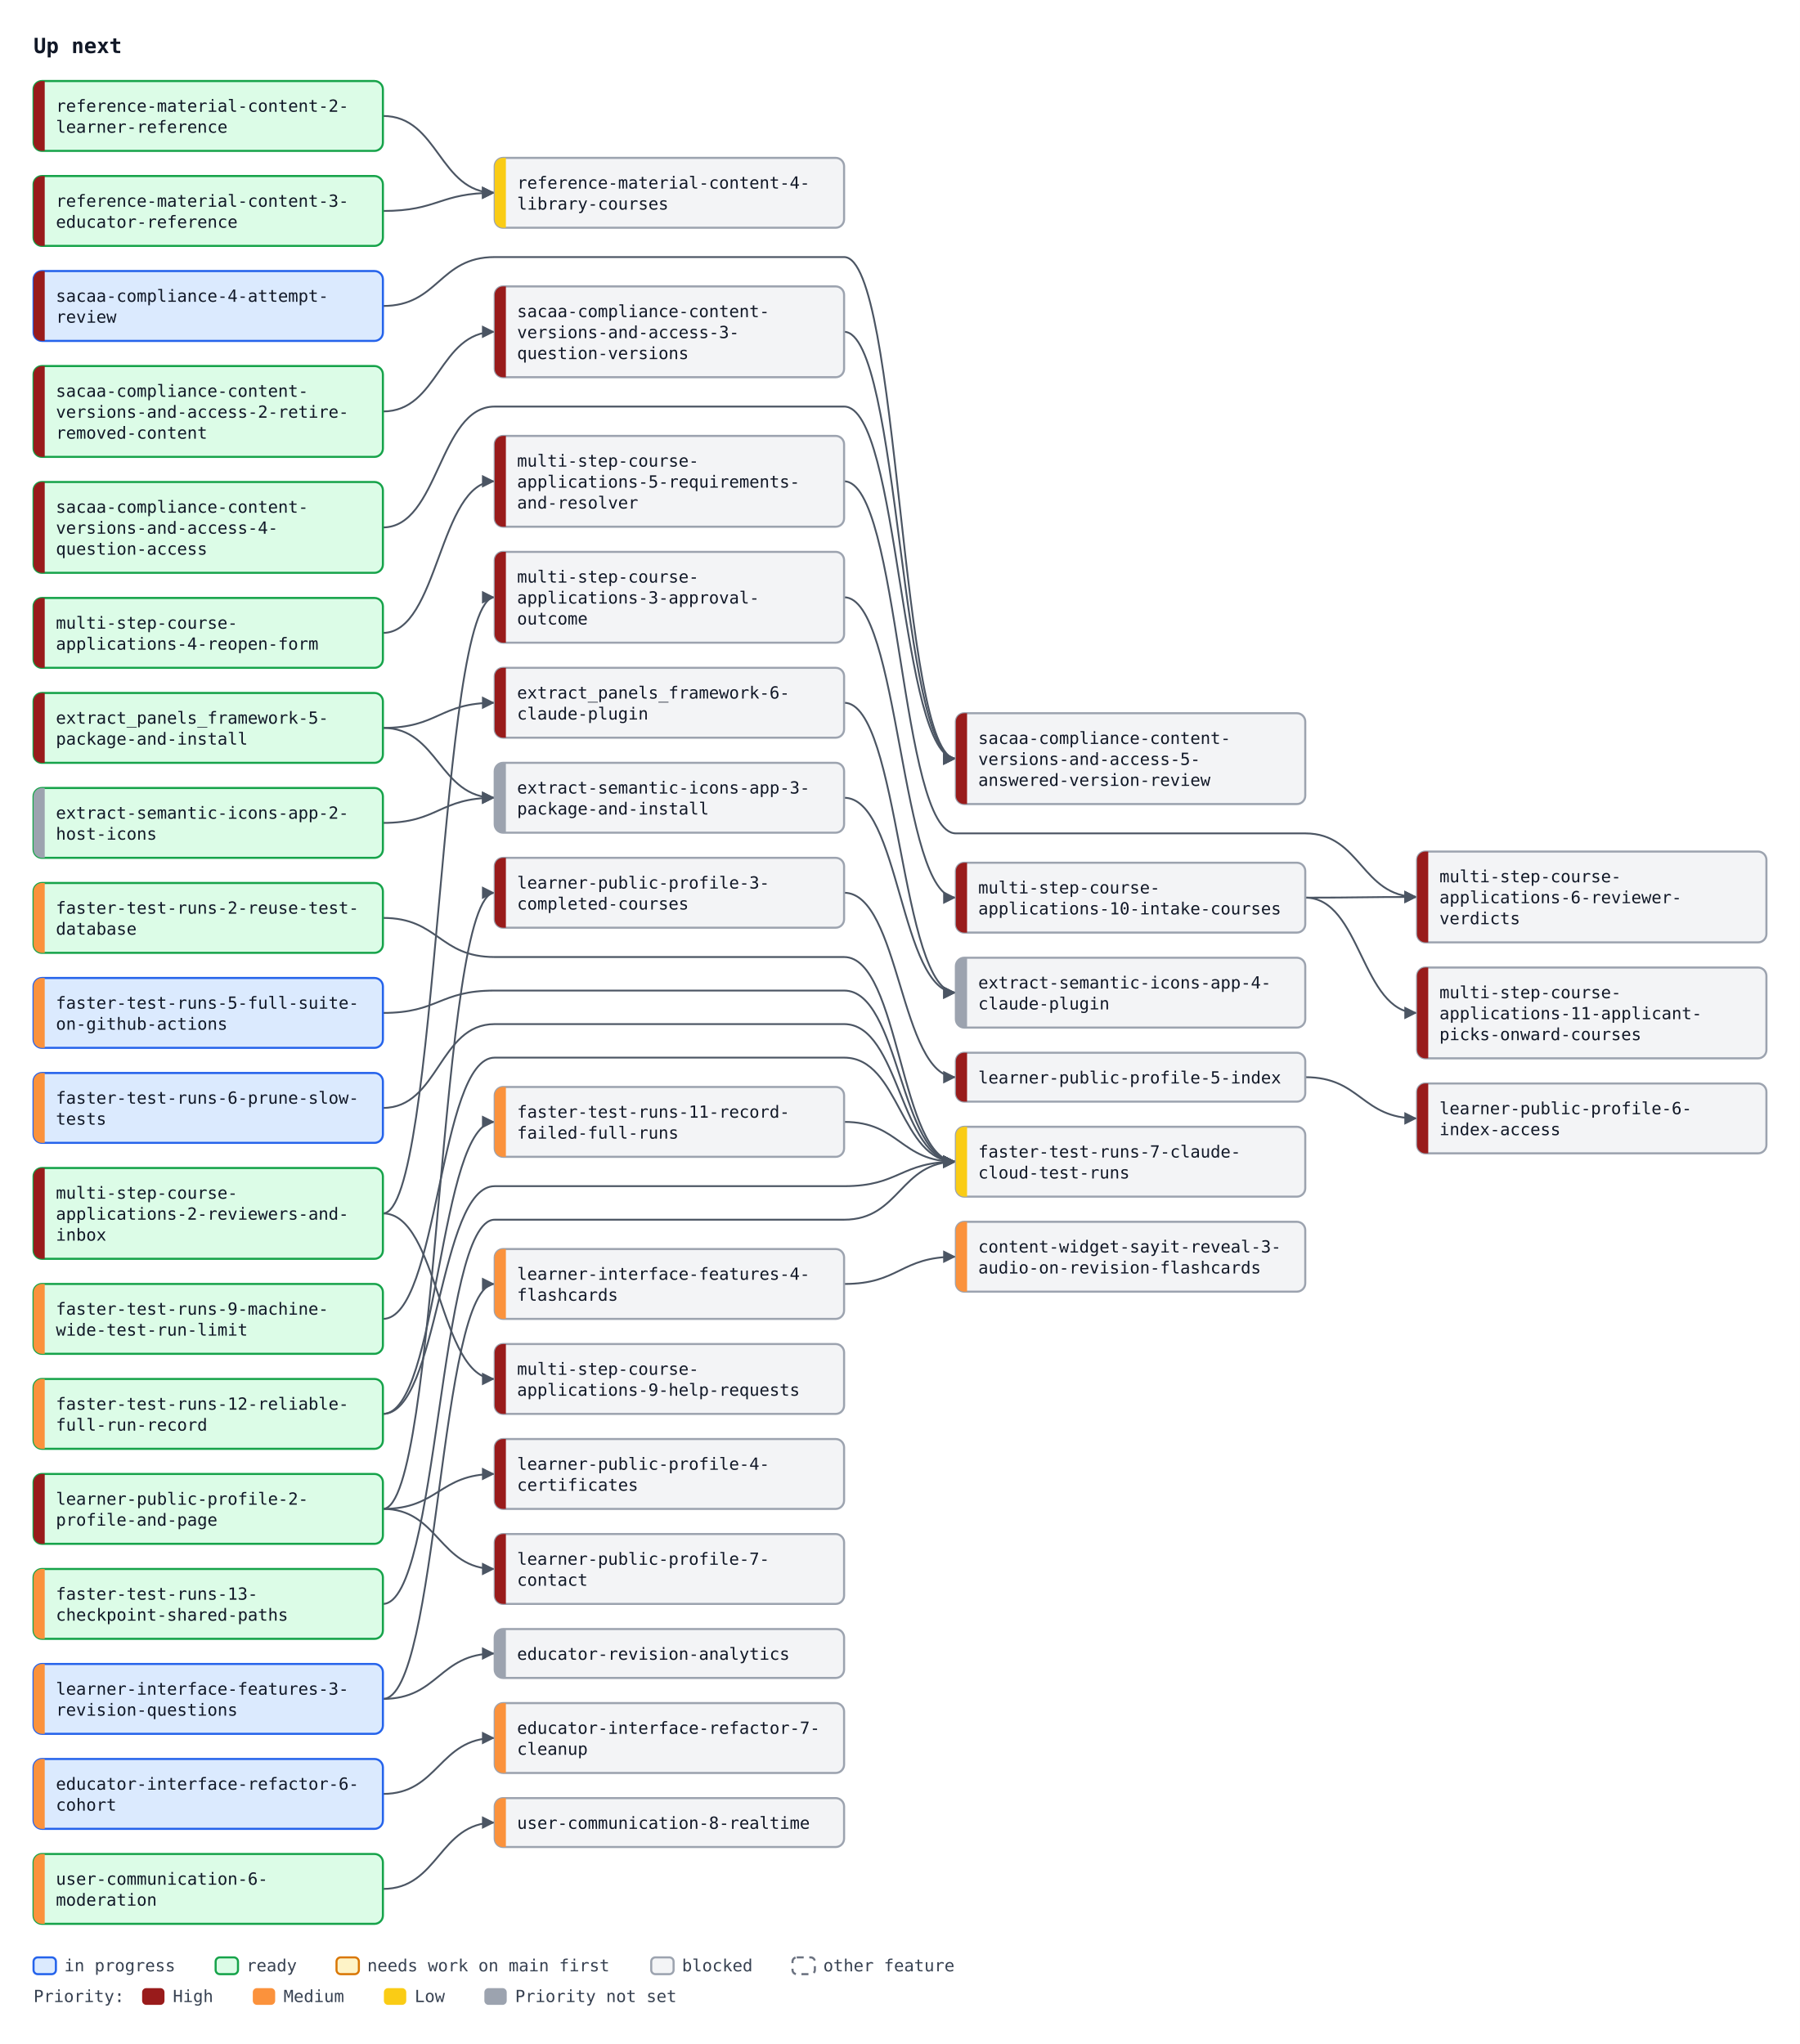
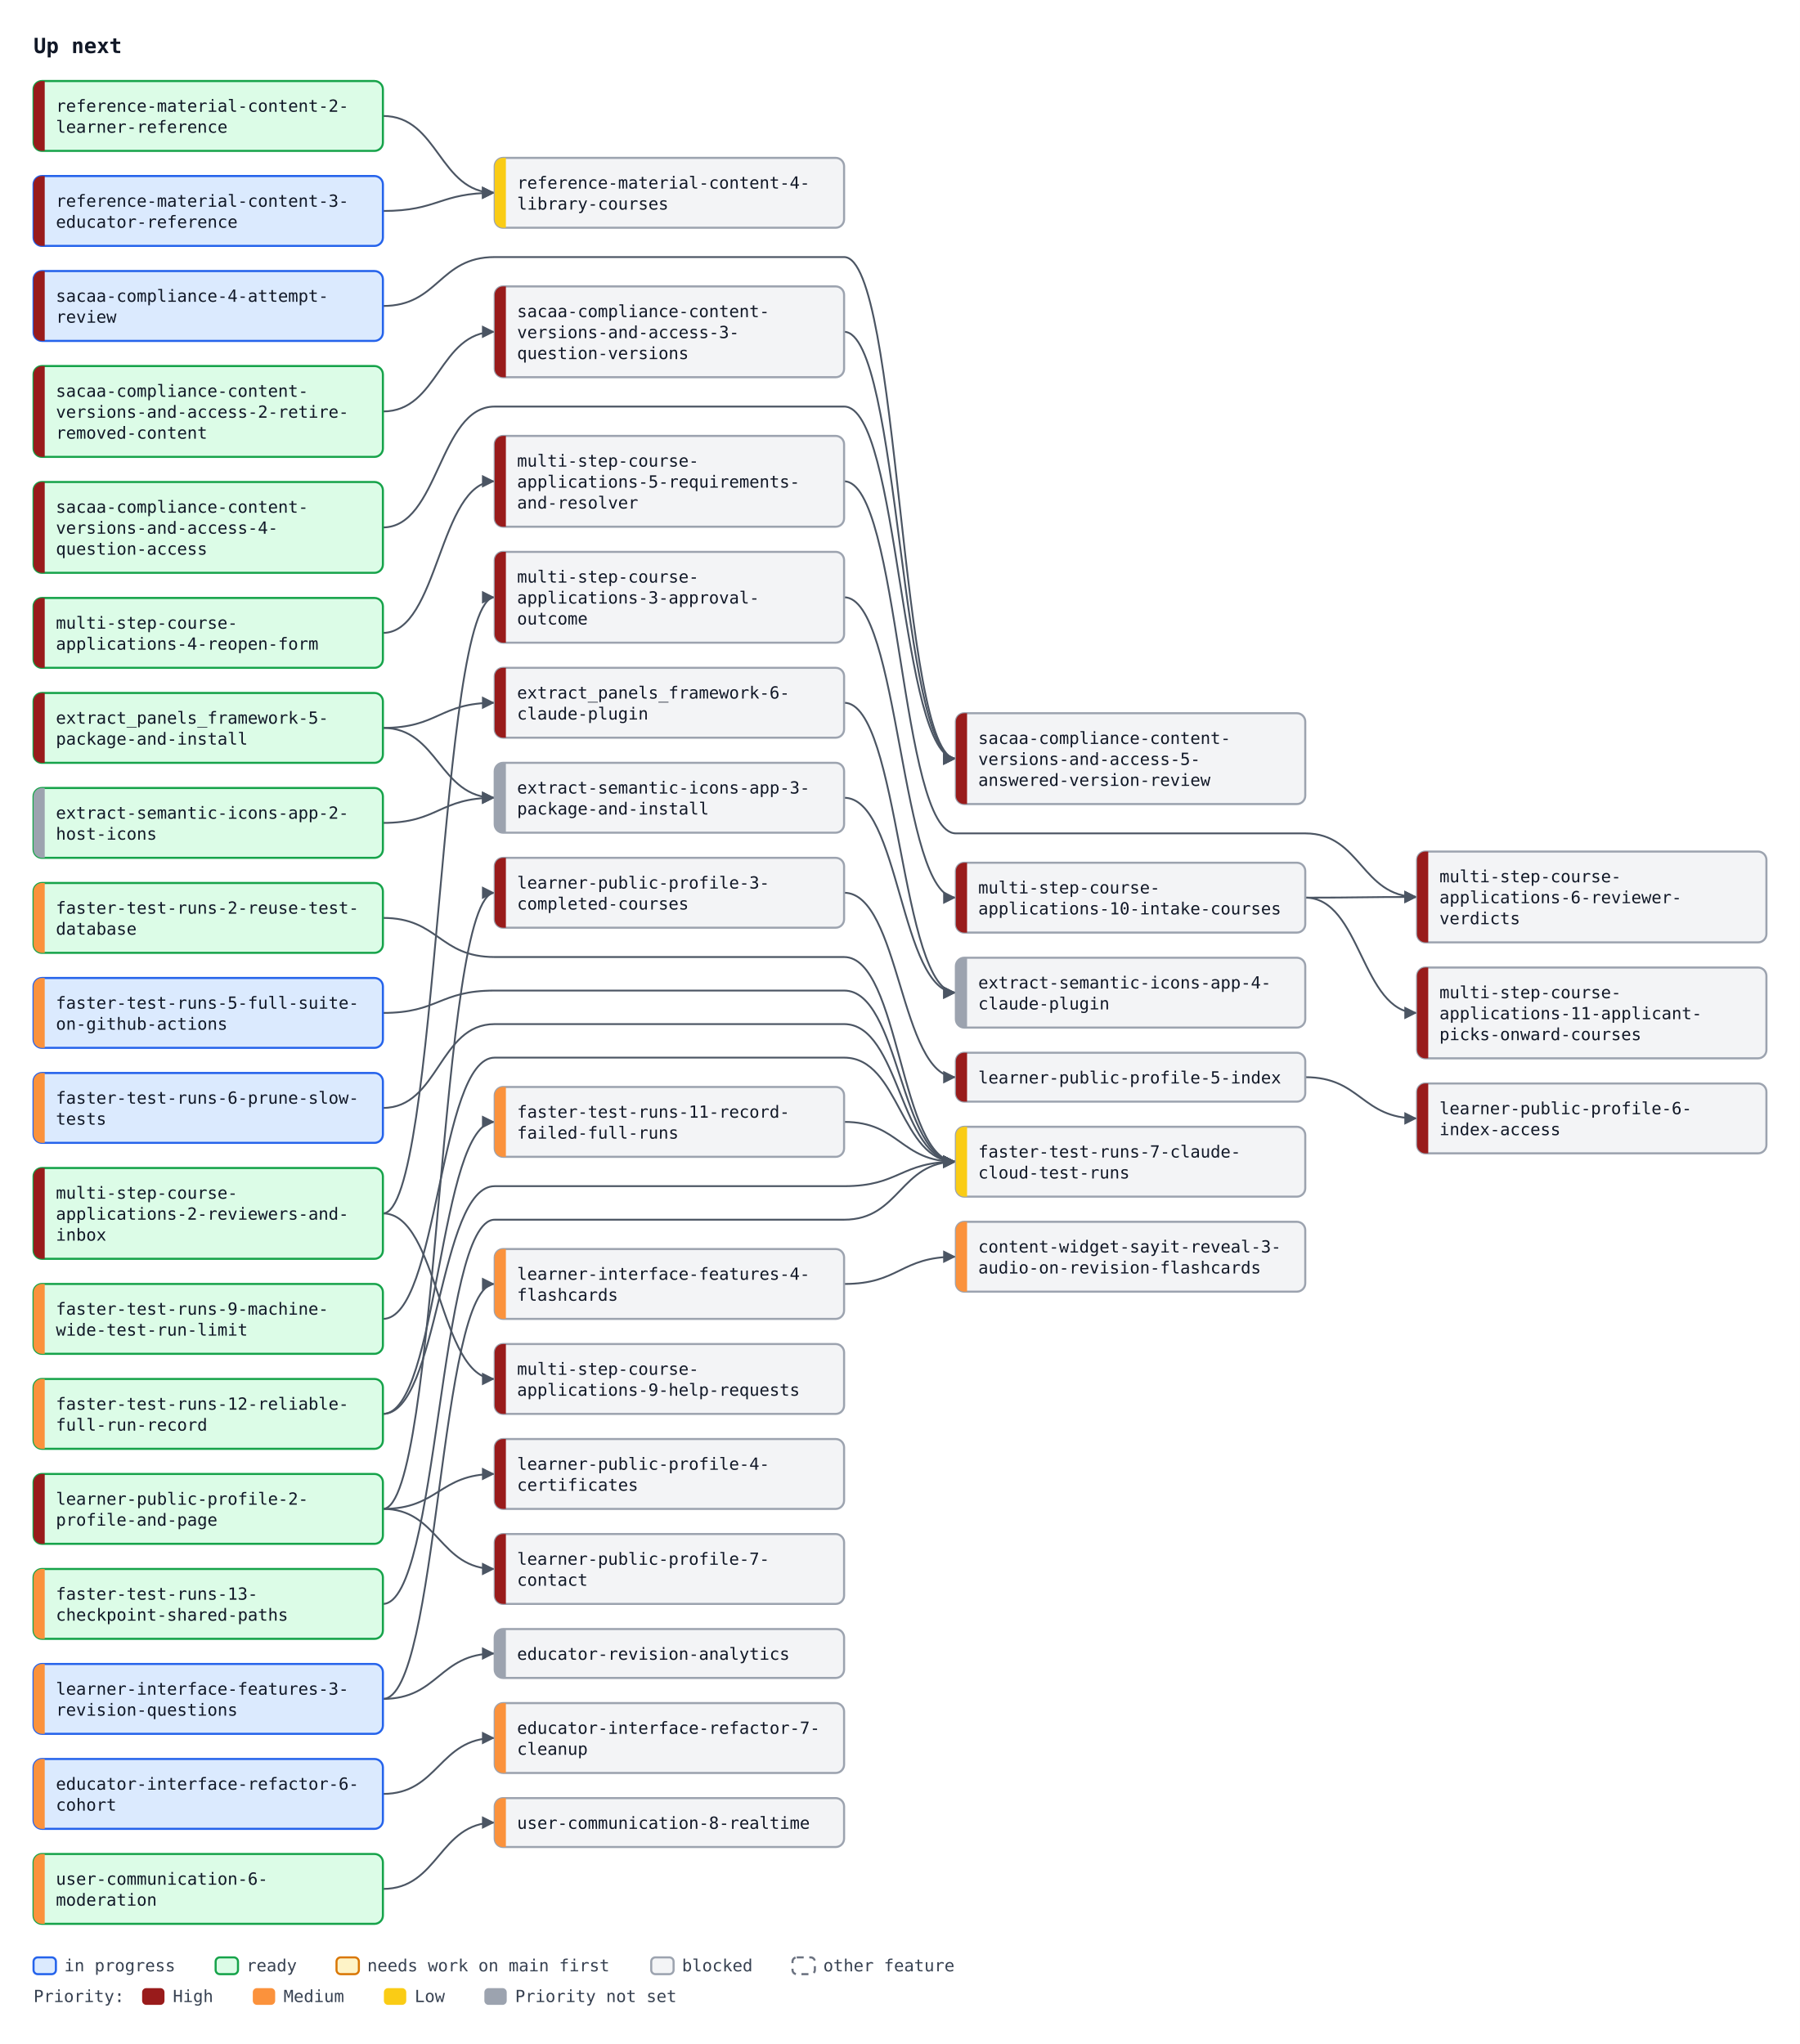
<svg xmlns="http://www.w3.org/2000/svg" width="1288" height="1463" viewBox="0 0 1288 1463" font-family="ui-monospace, SFMono-Regular, Menlo, Consolas, monospace" font-size="12">
  <defs>
    <marker id="arrow" viewBox="0 0 10 10" refX="10" refY="5" markerWidth="7" markerHeight="7" orient="auto-start-reverse">
      <path d="M0,0 L10,5 L0,10 z" fill="#4b5563" />
    </marker>
  </defs>
  <rect width="1288" height="1463" fill="#ffffff" />
  <text x="24" y="38" font-size="15" font-weight="bold" fill="#111827">Up next</text>
  <path d="M274.0,83.0 C314.0,83.0 314.0,138.0 354.0,138.0" fill="none" stroke="#4b5563" stroke-width="1.3" marker-end="url(#arrow)" />
  <path d="M274.0,151.0 C314.0,151.0 314.0,138.0 354.0,138.0" fill="none" stroke="#4b5563" stroke-width="1.3" marker-end="url(#arrow)" />
  <path d="M274.0,294.5 C314.0,294.5 314.0,237.5 354.0,237.5" fill="none" stroke="#4b5563" stroke-width="1.3" marker-end="url(#arrow)" />
  <path d="M274.0,219.0 C314.0,219.0 314.0,184.0 354.0,184.0 L604.0,184.0 C644.0,184.0 644.0,543.0 684.0,543.0" fill="none" stroke="#4b5563" stroke-width="1.3" marker-end="url(#arrow)" />
  <path d="M604.0,237.5 C644.0,237.5 644.0,543.0 684.0,543.0" fill="none" stroke="#4b5563" stroke-width="1.3" marker-end="url(#arrow)" />
  <path d="M274.0,377.5 C314.0,377.5 314.0,291.0 354.0,291.0 L604.0,291.0 C644.0,291.0 644.0,543.0 684.0,543.0" fill="none" stroke="#4b5563" stroke-width="1.3" marker-end="url(#arrow)" />
  <path d="M274.0,521.0 C314.0,521.0 314.0,503.0 354.0,503.0" fill="none" stroke="#4b5563" stroke-width="1.3" marker-end="url(#arrow)" />
  <path d="M274.0,1080.0 C314.0,1080.0 314.0,639.0 354.0,639.0" fill="none" stroke="#4b5563" stroke-width="1.3" marker-end="url(#arrow)" />
  <path d="M274.0,1080.0 C314.0,1080.0 314.0,1055.0 354.0,1055.0" fill="none" stroke="#4b5563" stroke-width="1.3" marker-end="url(#arrow)" />
  <path d="M604.0,639.0 C644.0,639.0 644.0,771.0 684.0,771.0" fill="none" stroke="#4b5563" stroke-width="1.3" marker-end="url(#arrow)" />
  <path d="M934.0,771.0 C974.0,771.0 974.0,800.5 1014.0,800.5" fill="none" stroke="#4b5563" stroke-width="1.3" marker-end="url(#arrow)" />
  <path d="M274.0,1080.0 C314.0,1080.0 314.0,1123.0 354.0,1123.0" fill="none" stroke="#4b5563" stroke-width="1.3" marker-end="url(#arrow)" />
  <path d="M274.0,868.5 C314.0,868.5 314.0,427.5 354.0,427.5" fill="none" stroke="#4b5563" stroke-width="1.3" marker-end="url(#arrow)" />
  <path d="M274.0,453.0 C314.0,453.0 314.0,344.5 354.0,344.5" fill="none" stroke="#4b5563" stroke-width="1.3" marker-end="url(#arrow)" />
  <path d="M604.0,344.5 C644.0,344.5 644.0,596.5 684.0,596.5 L934.0,596.5 C974.0,596.5 974.0,642.0 1014.0,642.0" fill="none" stroke="#4b5563" stroke-width="1.3" marker-end="url(#arrow)" />
  <path d="M934.0,642.5 C974.0,642.5 974.0,642.0 1014.0,642.0" fill="none" stroke="#4b5563" stroke-width="1.3" marker-end="url(#arrow)" />
  <path d="M274.0,868.5 C314.0,868.5 314.0,987.0 354.0,987.0" fill="none" stroke="#4b5563" stroke-width="1.3" marker-end="url(#arrow)" />
  <path d="M604.0,427.5 C644.0,427.5 644.0,642.5 684.0,642.5" fill="none" stroke="#4b5563" stroke-width="1.3" marker-end="url(#arrow)" />
  <path d="M934.0,642.5 C974.0,642.5 974.0,725.0 1014.0,725.0" fill="none" stroke="#4b5563" stroke-width="1.3" marker-end="url(#arrow)" />
  <path d="M274.0,657.0 C314.0,657.0 314.0,685.0 354.0,685.0 L604.0,685.0 C644.0,685.0 644.0,831.5 684.0,831.5" fill="none" stroke="#4b5563" stroke-width="1.3" marker-end="url(#arrow)" />
  <path d="M274.0,725.0 C314.0,725.0 314.0,709.0 354.0,709.0 L604.0,709.0 C644.0,709.0 644.0,831.5 684.0,831.5" fill="none" stroke="#4b5563" stroke-width="1.3" marker-end="url(#arrow)" />
  <path d="M274.0,793.0 C314.0,793.0 314.0,733.0 354.0,733.0 L604.0,733.0 C644.0,733.0 644.0,831.5 684.0,831.5" fill="none" stroke="#4b5563" stroke-width="1.3" marker-end="url(#arrow)" />
  <path d="M274.0,944.0 C314.0,944.0 314.0,757.0 354.0,757.0 L604.0,757.0 C644.0,757.0 644.0,831.5 684.0,831.5" fill="none" stroke="#4b5563" stroke-width="1.3" marker-end="url(#arrow)" />
  <path d="M604.0,803.0 C644.0,803.0 644.0,831.5 684.0,831.5" fill="none" stroke="#4b5563" stroke-width="1.3" marker-end="url(#arrow)" />
  <path d="M274.0,1012.0 C314.0,1012.0 314.0,849.0 354.0,849.0 L604.0,849.0 C644.0,849.0 644.0,831.5 684.0,831.5" fill="none" stroke="#4b5563" stroke-width="1.3" marker-end="url(#arrow)" />
  <path d="M274.0,1148.0 C314.0,1148.0 314.0,873.0 354.0,873.0 L604.0,873.0 C644.0,873.0 644.0,831.5 684.0,831.5" fill="none" stroke="#4b5563" stroke-width="1.3" marker-end="url(#arrow)" />
  <path d="M274.0,1012.0 C314.0,1012.0 314.0,803.0 354.0,803.0" fill="none" stroke="#4b5563" stroke-width="1.3" marker-end="url(#arrow)" />
  <path d="M274.0,1284.0 C314.0,1284.0 314.0,1244.0 354.0,1244.0" fill="none" stroke="#4b5563" stroke-width="1.3" marker-end="url(#arrow)" />
  <path d="M274.0,1216.0 C314.0,1216.0 314.0,919.0 354.0,919.0" fill="none" stroke="#4b5563" stroke-width="1.3" marker-end="url(#arrow)" />
  <path d="M274.0,1216.0 C314.0,1216.0 314.0,1183.5 354.0,1183.5" fill="none" stroke="#4b5563" stroke-width="1.3" marker-end="url(#arrow)" />
  <path d="M604.0,919.0 C644.0,919.0 644.0,899.5 684.0,899.5" fill="none" stroke="#4b5563" stroke-width="1.3" marker-end="url(#arrow)" />
  <path d="M274.0,1352.0 C314.0,1352.0 314.0,1304.5 354.0,1304.5" fill="none" stroke="#4b5563" stroke-width="1.3" marker-end="url(#arrow)" />
  <path d="M274.0,589.0 C314.0,589.0 314.0,571.0 354.0,571.0" fill="none" stroke="#4b5563" stroke-width="1.3" marker-end="url(#arrow)" />
  <path d="M274.0,521.0 C314.0,521.0 314.0,571.0 354.0,571.0" fill="none" stroke="#4b5563" stroke-width="1.3" marker-end="url(#arrow)" />
  <path d="M604.0,571.0 C644.0,571.0 644.0,710.5 684.0,710.5" fill="none" stroke="#4b5563" stroke-width="1.3" marker-end="url(#arrow)" />
  <path d="M604.0,503.0 C644.0,503.0 644.0,710.5 684.0,710.5" fill="none" stroke="#4b5563" stroke-width="1.3" marker-end="url(#arrow)" />
  <rect x="24.0" y="58.0" width="250" height="50" rx="6" fill="#dcfce7" stroke="#16a34a" stroke-width="1.5" />
  <path d="M32.0,58.0 H30.0 A6,6 0 0 0 24.0,64.0 V102.0 A6,6 0 0 0 30.0,108.0 H32.0 Z" fill="#991b1b" />
  <text x="40.0" y="80.0" fill="#111827">reference-material-content-2-</text>
  <text x="40.0" y="95.0" fill="#111827">learner-reference</text>
-   <rect x="24.0" y="126.0" width="250" height="50" rx="6" fill="#dcfce7" stroke="#16a34a" stroke-width="1.5" />
+   <rect x="24.0" y="126.0" width="250" height="50" rx="6" fill="#dbeafe" stroke="#2563eb" stroke-width="1.5" />
  <path d="M32.0,126.0 H30.0 A6,6 0 0 0 24.0,132.0 V170.0 A6,6 0 0 0 30.0,176.0 H32.0 Z" fill="#991b1b" />
  <text x="40.0" y="148.0" fill="#111827">reference-material-content-3-</text>
  <text x="40.0" y="163.0" fill="#111827">educator-reference</text>
  <rect x="354.0" y="113.0" width="250" height="50" rx="6" fill="#f3f4f6" stroke="#9ca3af" stroke-width="1.5" />
  <path d="M362.0,113.0 H360.0 A6,6 0 0 0 354.0,119.0 V157.0 A6,6 0 0 0 360.0,163.0 H362.0 Z" fill="#facc15" />
  <text x="370.0" y="135.0" fill="#111827">reference-material-content-4-</text>
  <text x="370.0" y="150.0" fill="#111827">library-courses</text>
  <rect x="24.0" y="194.0" width="250" height="50" rx="6" fill="#dbeafe" stroke="#2563eb" stroke-width="1.5" />
  <path d="M32.0,194.0 H30.0 A6,6 0 0 0 24.0,200.0 V238.0 A6,6 0 0 0 30.0,244.0 H32.0 Z" fill="#991b1b" />
  <text x="40.0" y="216.0" fill="#111827">sacaa-compliance-4-attempt-</text>
  <text x="40.0" y="231.0" fill="#111827">review</text>
  <rect x="24.0" y="262.0" width="250" height="65" rx="6" fill="#dcfce7" stroke="#16a34a" stroke-width="1.5" />
  <path d="M32.0,262.0 H30.0 A6,6 0 0 0 24.0,268.0 V321.0 A6,6 0 0 0 30.0,327.0 H32.0 Z" fill="#991b1b" />
  <text x="40.0" y="284.0" fill="#111827">sacaa-compliance-content-</text>
  <text x="40.0" y="299.0" fill="#111827">versions-and-access-2-retire-</text>
  <text x="40.0" y="314.0" fill="#111827">removed-content</text>
  <rect x="354.0" y="205.0" width="250" height="65" rx="6" fill="#f3f4f6" stroke="#9ca3af" stroke-width="1.5" />
  <path d="M362.0,205.0 H360.0 A6,6 0 0 0 354.0,211.0 V264.0 A6,6 0 0 0 360.0,270.0 H362.0 Z" fill="#991b1b" />
  <text x="370.0" y="227.0" fill="#111827">sacaa-compliance-content-</text>
  <text x="370.0" y="242.0" fill="#111827">versions-and-access-3-</text>
  <text x="370.0" y="257.0" fill="#111827">question-versions</text>
  <rect x="24.0" y="345.0" width="250" height="65" rx="6" fill="#dcfce7" stroke="#16a34a" stroke-width="1.5" />
  <path d="M32.0,345.0 H30.0 A6,6 0 0 0 24.0,351.0 V404.0 A6,6 0 0 0 30.0,410.0 H32.0 Z" fill="#991b1b" />
  <text x="40.0" y="367.0" fill="#111827">sacaa-compliance-content-</text>
  <text x="40.0" y="382.0" fill="#111827">versions-and-access-4-</text>
  <text x="40.0" y="397.0" fill="#111827">question-access</text>
  <rect x="684.0" y="510.5" width="250" height="65" rx="6" fill="#f3f4f6" stroke="#9ca3af" stroke-width="1.5" />
  <path d="M692.0,510.5 H690.0 A6,6 0 0 0 684.0,516.5 V569.5 A6,6 0 0 0 690.0,575.5 H692.0 Z" fill="#991b1b" />
  <text x="700.0" y="532.5" fill="#111827">sacaa-compliance-content-</text>
  <text x="700.0" y="547.5" fill="#111827">versions-and-access-5-</text>
  <text x="700.0" y="562.5" fill="#111827">answered-version-review</text>
  <rect x="24.0" y="496.0" width="250" height="50" rx="6" fill="#dcfce7" stroke="#16a34a" stroke-width="1.5" />
  <path d="M32.0,496.0 H30.0 A6,6 0 0 0 24.0,502.0 V540.0 A6,6 0 0 0 30.0,546.0 H32.0 Z" fill="#991b1b" />
  <text x="40.0" y="518.0" fill="#111827">extract_panels_framework-5-</text>
  <text x="40.0" y="533.0" fill="#111827">package-and-install</text>
  <rect x="354.0" y="478.0" width="250" height="50" rx="6" fill="#f3f4f6" stroke="#9ca3af" stroke-width="1.5" />
  <path d="M362.0,478.0 H360.0 A6,6 0 0 0 354.0,484.0 V522.0 A6,6 0 0 0 360.0,528.0 H362.0 Z" fill="#991b1b" />
  <text x="370.0" y="500.0" fill="#111827">extract_panels_framework-6-</text>
  <text x="370.0" y="515.0" fill="#111827">claude-plugin</text>
  <rect x="24.0" y="1055.0" width="250" height="50" rx="6" fill="#dcfce7" stroke="#16a34a" stroke-width="1.5" />
  <path d="M32.0,1055.0 H30.0 A6,6 0 0 0 24.0,1061.0 V1099.0 A6,6 0 0 0 30.0,1105.0 H32.0 Z" fill="#991b1b" />
  <text x="40.0" y="1077.0" fill="#111827">learner-public-profile-2-</text>
  <text x="40.0" y="1092.0" fill="#111827">profile-and-page</text>
  <rect x="354.0" y="614.0" width="250" height="50" rx="6" fill="#f3f4f6" stroke="#9ca3af" stroke-width="1.5" />
  <path d="M362.0,614.0 H360.0 A6,6 0 0 0 354.0,620.0 V658.0 A6,6 0 0 0 360.0,664.0 H362.0 Z" fill="#991b1b" />
  <text x="370.0" y="636.0" fill="#111827">learner-public-profile-3-</text>
  <text x="370.0" y="651.0" fill="#111827">completed-courses</text>
  <rect x="354.0" y="1030.0" width="250" height="50" rx="6" fill="#f3f4f6" stroke="#9ca3af" stroke-width="1.5" />
  <path d="M362.0,1030.0 H360.0 A6,6 0 0 0 354.0,1036.0 V1074.0 A6,6 0 0 0 360.0,1080.0 H362.0 Z" fill="#991b1b" />
  <text x="370.0" y="1052.0" fill="#111827">learner-public-profile-4-</text>
  <text x="370.0" y="1067.0" fill="#111827">certificates</text>
  <rect x="684.0" y="753.5" width="250" height="35" rx="6" fill="#f3f4f6" stroke="#9ca3af" stroke-width="1.5" />
  <path d="M692.0,753.5 H690.0 A6,6 0 0 0 684.0,759.5 V782.5 A6,6 0 0 0 690.0,788.5 H692.0 Z" fill="#991b1b" />
  <text x="700.0" y="775.5" fill="#111827">learner-public-profile-5-index</text>
  <rect x="1014.0" y="775.5" width="250" height="50" rx="6" fill="#f3f4f6" stroke="#9ca3af" stroke-width="1.5" />
  <path d="M1022.0,775.5 H1020.0 A6,6 0 0 0 1014.0,781.5 V819.5 A6,6 0 0 0 1020.0,825.5 H1022.0 Z" fill="#991b1b" />
  <text x="1030.0" y="797.5" fill="#111827">learner-public-profile-6-</text>
  <text x="1030.0" y="812.5" fill="#111827">index-access</text>
  <rect x="354.0" y="1098.0" width="250" height="50" rx="6" fill="#f3f4f6" stroke="#9ca3af" stroke-width="1.5" />
  <path d="M362.0,1098.0 H360.0 A6,6 0 0 0 354.0,1104.0 V1142.0 A6,6 0 0 0 360.0,1148.0 H362.0 Z" fill="#991b1b" />
  <text x="370.0" y="1120.0" fill="#111827">learner-public-profile-7-</text>
  <text x="370.0" y="1135.0" fill="#111827">contact</text>
  <rect x="24.0" y="836.0" width="250" height="65" rx="6" fill="#dcfce7" stroke="#16a34a" stroke-width="1.5" />
  <path d="M32.0,836.0 H30.0 A6,6 0 0 0 24.0,842.0 V895.0 A6,6 0 0 0 30.0,901.0 H32.0 Z" fill="#991b1b" />
  <text x="40.0" y="858.0" fill="#111827">multi-step-course-</text>
  <text x="40.0" y="873.0" fill="#111827">applications-2-reviewers-and-</text>
  <text x="40.0" y="888.0" fill="#111827">inbox</text>
  <rect x="354.0" y="395.0" width="250" height="65" rx="6" fill="#f3f4f6" stroke="#9ca3af" stroke-width="1.5" />
  <path d="M362.0,395.0 H360.0 A6,6 0 0 0 354.0,401.0 V454.0 A6,6 0 0 0 360.0,460.0 H362.0 Z" fill="#991b1b" />
  <text x="370.0" y="417.0" fill="#111827">multi-step-course-</text>
  <text x="370.0" y="432.0" fill="#111827">applications-3-approval-</text>
  <text x="370.0" y="447.0" fill="#111827">outcome</text>
  <rect x="24.0" y="428.0" width="250" height="50" rx="6" fill="#dcfce7" stroke="#16a34a" stroke-width="1.5" />
  <path d="M32.0,428.0 H30.0 A6,6 0 0 0 24.0,434.0 V472.0 A6,6 0 0 0 30.0,478.0 H32.0 Z" fill="#991b1b" />
  <text x="40.0" y="450.0" fill="#111827">multi-step-course-</text>
  <text x="40.0" y="465.0" fill="#111827">applications-4-reopen-form</text>
  <rect x="354.0" y="312.0" width="250" height="65" rx="6" fill="#f3f4f6" stroke="#9ca3af" stroke-width="1.5" />
  <path d="M362.0,312.0 H360.0 A6,6 0 0 0 354.0,318.0 V371.0 A6,6 0 0 0 360.0,377.0 H362.0 Z" fill="#991b1b" />
  <text x="370.0" y="334.0" fill="#111827">multi-step-course-</text>
  <text x="370.0" y="349.0" fill="#111827">applications-5-requirements-</text>
  <text x="370.0" y="364.0" fill="#111827">and-resolver</text>
  <rect x="1014.0" y="609.5" width="250" height="65" rx="6" fill="#f3f4f6" stroke="#9ca3af" stroke-width="1.5" />
  <path d="M1022.0,609.5 H1020.0 A6,6 0 0 0 1014.0,615.5 V668.5 A6,6 0 0 0 1020.0,674.5 H1022.0 Z" fill="#991b1b" />
  <text x="1030.0" y="631.5" fill="#111827">multi-step-course-</text>
  <text x="1030.0" y="646.5" fill="#111827">applications-6-reviewer-</text>
  <text x="1030.0" y="661.5" fill="#111827">verdicts</text>
  <rect x="354.0" y="962.0" width="250" height="50" rx="6" fill="#f3f4f6" stroke="#9ca3af" stroke-width="1.5" />
  <path d="M362.0,962.0 H360.0 A6,6 0 0 0 354.0,968.0 V1006.0 A6,6 0 0 0 360.0,1012.0 H362.0 Z" fill="#991b1b" />
  <text x="370.0" y="984.0" fill="#111827">multi-step-course-</text>
  <text x="370.0" y="999.0" fill="#111827">applications-9-help-requests</text>
  <rect x="684.0" y="617.5" width="250" height="50" rx="6" fill="#f3f4f6" stroke="#9ca3af" stroke-width="1.5" />
  <path d="M692.0,617.5 H690.0 A6,6 0 0 0 684.0,623.5 V661.5 A6,6 0 0 0 690.0,667.5 H692.0 Z" fill="#991b1b" />
  <text x="700.0" y="639.5" fill="#111827">multi-step-course-</text>
  <text x="700.0" y="654.5" fill="#111827">applications-10-intake-courses</text>
  <rect x="1014.0" y="692.5" width="250" height="65" rx="6" fill="#f3f4f6" stroke="#9ca3af" stroke-width="1.5" />
  <path d="M1022.0,692.5 H1020.0 A6,6 0 0 0 1014.0,698.5 V751.5 A6,6 0 0 0 1020.0,757.5 H1022.0 Z" fill="#991b1b" />
  <text x="1030.0" y="714.5" fill="#111827">multi-step-course-</text>
  <text x="1030.0" y="729.5" fill="#111827">applications-11-applicant-</text>
  <text x="1030.0" y="744.5" fill="#111827">picks-onward-courses</text>
  <rect x="24.0" y="632.0" width="250" height="50" rx="6" fill="#dcfce7" stroke="#16a34a" stroke-width="1.5" />
  <path d="M32.0,632.0 H30.0 A6,6 0 0 0 24.0,638.0 V676.0 A6,6 0 0 0 30.0,682.0 H32.0 Z" fill="#fb923c" />
  <text x="40.0" y="654.0" fill="#111827">faster-test-runs-2-reuse-test-</text>
  <text x="40.0" y="669.0" fill="#111827">database</text>
  <rect x="24.0" y="700.0" width="250" height="50" rx="6" fill="#dbeafe" stroke="#2563eb" stroke-width="1.5" />
  <path d="M32.0,700.0 H30.0 A6,6 0 0 0 24.0,706.0 V744.0 A6,6 0 0 0 30.0,750.0 H32.0 Z" fill="#fb923c" />
  <text x="40.0" y="722.0" fill="#111827">faster-test-runs-5-full-suite-</text>
  <text x="40.0" y="737.0" fill="#111827">on-github-actions</text>
  <rect x="24.0" y="768.0" width="250" height="50" rx="6" fill="#dbeafe" stroke="#2563eb" stroke-width="1.5" />
  <path d="M32.0,768.0 H30.0 A6,6 0 0 0 24.0,774.0 V812.0 A6,6 0 0 0 30.0,818.0 H32.0 Z" fill="#fb923c" />
  <text x="40.0" y="790.0" fill="#111827">faster-test-runs-6-prune-slow-</text>
  <text x="40.0" y="805.0" fill="#111827">tests</text>
  <rect x="684.0" y="806.5" width="250" height="50" rx="6" fill="#f3f4f6" stroke="#9ca3af" stroke-width="1.5" />
  <path d="M692.0,806.5 H690.0 A6,6 0 0 0 684.0,812.5 V850.5 A6,6 0 0 0 690.0,856.5 H692.0 Z" fill="#facc15" />
  <text x="700.0" y="828.5" fill="#111827">faster-test-runs-7-claude-</text>
  <text x="700.0" y="843.5" fill="#111827">cloud-test-runs</text>
  <rect x="24.0" y="919.0" width="250" height="50" rx="6" fill="#dcfce7" stroke="#16a34a" stroke-width="1.5" />
  <path d="M32.0,919.0 H30.0 A6,6 0 0 0 24.0,925.0 V963.0 A6,6 0 0 0 30.0,969.0 H32.0 Z" fill="#fb923c" />
  <text x="40.0" y="941.0" fill="#111827">faster-test-runs-9-machine-</text>
  <text x="40.0" y="956.0" fill="#111827">wide-test-run-limit</text>
  <rect x="354.0" y="778.0" width="250" height="50" rx="6" fill="#f3f4f6" stroke="#9ca3af" stroke-width="1.5" />
  <path d="M362.0,778.0 H360.0 A6,6 0 0 0 354.0,784.0 V822.0 A6,6 0 0 0 360.0,828.0 H362.0 Z" fill="#fb923c" />
  <text x="370.0" y="800.0" fill="#111827">faster-test-runs-11-record-</text>
  <text x="370.0" y="815.0" fill="#111827">failed-full-runs</text>
  <rect x="24.0" y="987.0" width="250" height="50" rx="6" fill="#dcfce7" stroke="#16a34a" stroke-width="1.5" />
  <path d="M32.0,987.0 H30.0 A6,6 0 0 0 24.0,993.0 V1031.0 A6,6 0 0 0 30.0,1037.0 H32.0 Z" fill="#fb923c" />
  <text x="40.0" y="1009.0" fill="#111827">faster-test-runs-12-reliable-</text>
  <text x="40.0" y="1024.0" fill="#111827">full-run-record</text>
  <rect x="24.0" y="1123.0" width="250" height="50" rx="6" fill="#dcfce7" stroke="#16a34a" stroke-width="1.5" />
  <path d="M32.0,1123.0 H30.0 A6,6 0 0 0 24.0,1129.0 V1167.0 A6,6 0 0 0 30.0,1173.0 H32.0 Z" fill="#fb923c" />
  <text x="40.0" y="1145.0" fill="#111827">faster-test-runs-13-</text>
  <text x="40.0" y="1160.0" fill="#111827">checkpoint-shared-paths</text>
  <rect x="24.0" y="1259.0" width="250" height="50" rx="6" fill="#dbeafe" stroke="#2563eb" stroke-width="1.5" />
  <path d="M32.0,1259.0 H30.0 A6,6 0 0 0 24.0,1265.0 V1303.0 A6,6 0 0 0 30.0,1309.0 H32.0 Z" fill="#fb923c" />
  <text x="40.0" y="1281.0" fill="#111827">educator-interface-refactor-6-</text>
  <text x="40.0" y="1296.0" fill="#111827">cohort</text>
  <rect x="354.0" y="1219.0" width="250" height="50" rx="6" fill="#f3f4f6" stroke="#9ca3af" stroke-width="1.5" />
  <path d="M362.0,1219.0 H360.0 A6,6 0 0 0 354.0,1225.0 V1263.0 A6,6 0 0 0 360.0,1269.0 H362.0 Z" fill="#fb923c" />
  <text x="370.0" y="1241.0" fill="#111827">educator-interface-refactor-7-</text>
  <text x="370.0" y="1256.0" fill="#111827">cleanup</text>
  <rect x="24.0" y="1191.0" width="250" height="50" rx="6" fill="#dbeafe" stroke="#2563eb" stroke-width="1.5" />
  <path d="M32.0,1191.0 H30.0 A6,6 0 0 0 24.0,1197.0 V1235.0 A6,6 0 0 0 30.0,1241.0 H32.0 Z" fill="#fb923c" />
  <text x="40.0" y="1213.0" fill="#111827">learner-interface-features-3-</text>
  <text x="40.0" y="1228.0" fill="#111827">revision-questions</text>
  <rect x="354.0" y="894.0" width="250" height="50" rx="6" fill="#f3f4f6" stroke="#9ca3af" stroke-width="1.5" />
  <path d="M362.0,894.0 H360.0 A6,6 0 0 0 354.0,900.0 V938.0 A6,6 0 0 0 360.0,944.0 H362.0 Z" fill="#fb923c" />
  <text x="370.0" y="916.0" fill="#111827">learner-interface-features-4-</text>
  <text x="370.0" y="931.0" fill="#111827">flashcards</text>
  <rect x="354.0" y="1166.0" width="250" height="35" rx="6" fill="#f3f4f6" stroke="#9ca3af" stroke-width="1.5" />
  <path d="M362.0,1166.0 H360.0 A6,6 0 0 0 354.0,1172.0 V1195.0 A6,6 0 0 0 360.0,1201.0 H362.0 Z" fill="#9ca3af" />
  <text x="370.0" y="1188.0" fill="#111827">educator-revision-analytics</text>
  <rect x="684.0" y="874.5" width="250" height="50" rx="6" fill="#f3f4f6" stroke="#9ca3af" stroke-width="1.5" />
  <path d="M692.0,874.5 H690.0 A6,6 0 0 0 684.0,880.5 V918.5 A6,6 0 0 0 690.0,924.5 H692.0 Z" fill="#fb923c" />
  <text x="700.0" y="896.5" fill="#111827">content-widget-sayit-reveal-3-</text>
  <text x="700.0" y="911.5" fill="#111827">audio-on-revision-flashcards</text>
  <rect x="24.0" y="1327.0" width="250" height="50" rx="6" fill="#dcfce7" stroke="#16a34a" stroke-width="1.5" />
  <path d="M32.0,1327.0 H30.0 A6,6 0 0 0 24.0,1333.0 V1371.0 A6,6 0 0 0 30.0,1377.0 H32.0 Z" fill="#fb923c" />
  <text x="40.0" y="1349.0" fill="#111827">user-communication-6-</text>
  <text x="40.0" y="1364.0" fill="#111827">moderation</text>
  <rect x="354.0" y="1287.0" width="250" height="35" rx="6" fill="#f3f4f6" stroke="#9ca3af" stroke-width="1.5" />
  <path d="M362.0,1287.0 H360.0 A6,6 0 0 0 354.0,1293.0 V1316.0 A6,6 0 0 0 360.0,1322.0 H362.0 Z" fill="#fb923c" />
  <text x="370.0" y="1309.0" fill="#111827">user-communication-8-realtime</text>
  <rect x="24.0" y="564.0" width="250" height="50" rx="6" fill="#dcfce7" stroke="#16a34a" stroke-width="1.5" />
  <path d="M32.0,564.0 H30.0 A6,6 0 0 0 24.0,570.0 V608.0 A6,6 0 0 0 30.0,614.0 H32.0 Z" fill="#9ca3af" />
  <text x="40.0" y="586.0" fill="#111827">extract-semantic-icons-app-2-</text>
  <text x="40.0" y="601.0" fill="#111827">host-icons</text>
  <rect x="354.0" y="546.0" width="250" height="50" rx="6" fill="#f3f4f6" stroke="#9ca3af" stroke-width="1.5" />
  <path d="M362.0,546.0 H360.0 A6,6 0 0 0 354.0,552.0 V590.0 A6,6 0 0 0 360.0,596.0 H362.0 Z" fill="#9ca3af" />
  <text x="370.0" y="568.0" fill="#111827">extract-semantic-icons-app-3-</text>
  <text x="370.0" y="583.0" fill="#111827">package-and-install</text>
  <rect x="684.0" y="685.5" width="250" height="50" rx="6" fill="#f3f4f6" stroke="#9ca3af" stroke-width="1.5" />
  <path d="M692.0,685.5 H690.0 A6,6 0 0 0 684.0,691.5 V729.5 A6,6 0 0 0 690.0,735.5 H692.0 Z" fill="#9ca3af" />
  <text x="700.0" y="707.5" fill="#111827">extract-semantic-icons-app-4-</text>
  <text x="700.0" y="722.5" fill="#111827">claude-plugin</text>
  <rect x="24.0" y="1401" width="16" height="12" rx="3" fill="#dbeafe" stroke="#2563eb" stroke-width="1.5" />
  <text x="46.0" y="1411" fill="#374151">in progress</text>
  <rect x="154.3" y="1401" width="16" height="12" rx="3" fill="#dcfce7" stroke="#16a34a" stroke-width="1.5" />
  <text x="176.3" y="1411" fill="#374151">ready</text>
  <rect x="240.8" y="1401" width="16" height="12" rx="3" fill="#fef3c7" stroke="#d97706" stroke-width="1.5" />
  <text x="262.8" y="1411" fill="#374151">needs work on main first</text>
  <rect x="466.0" y="1401" width="16" height="12" rx="3" fill="#f3f4f6" stroke="#9ca3af" stroke-width="1.5" />
  <text x="488.0" y="1411" fill="#374151">blocked</text>
  <rect x="567.1" y="1401" width="16" height="12" rx="3" fill="#ffffff" stroke="#6b7280" stroke-width="1.5" stroke-dasharray="5 4" />
  <text x="589.1" y="1411" fill="#374151">other feature</text>
  <text x="24" y="1433" fill="#374151">Priority:</text>
  <rect x="101.7" y="1423" width="16" height="12" rx="3" fill="#991b1b" />
  <text x="123.7" y="1433" fill="#374151">High</text>
  <rect x="180.9" y="1423" width="16" height="12" rx="3" fill="#fb923c" />
  <text x="202.9" y="1433" fill="#374151">Medium</text>
  <rect x="274.7" y="1423" width="16" height="12" rx="3" fill="#facc15" />
  <text x="296.7" y="1433" fill="#374151">Low</text>
  <rect x="346.6" y="1423" width="16" height="12" rx="3" fill="#9ca3af" />
  <text x="368.6" y="1433" fill="#374151">Priority not set</text>
</svg>
